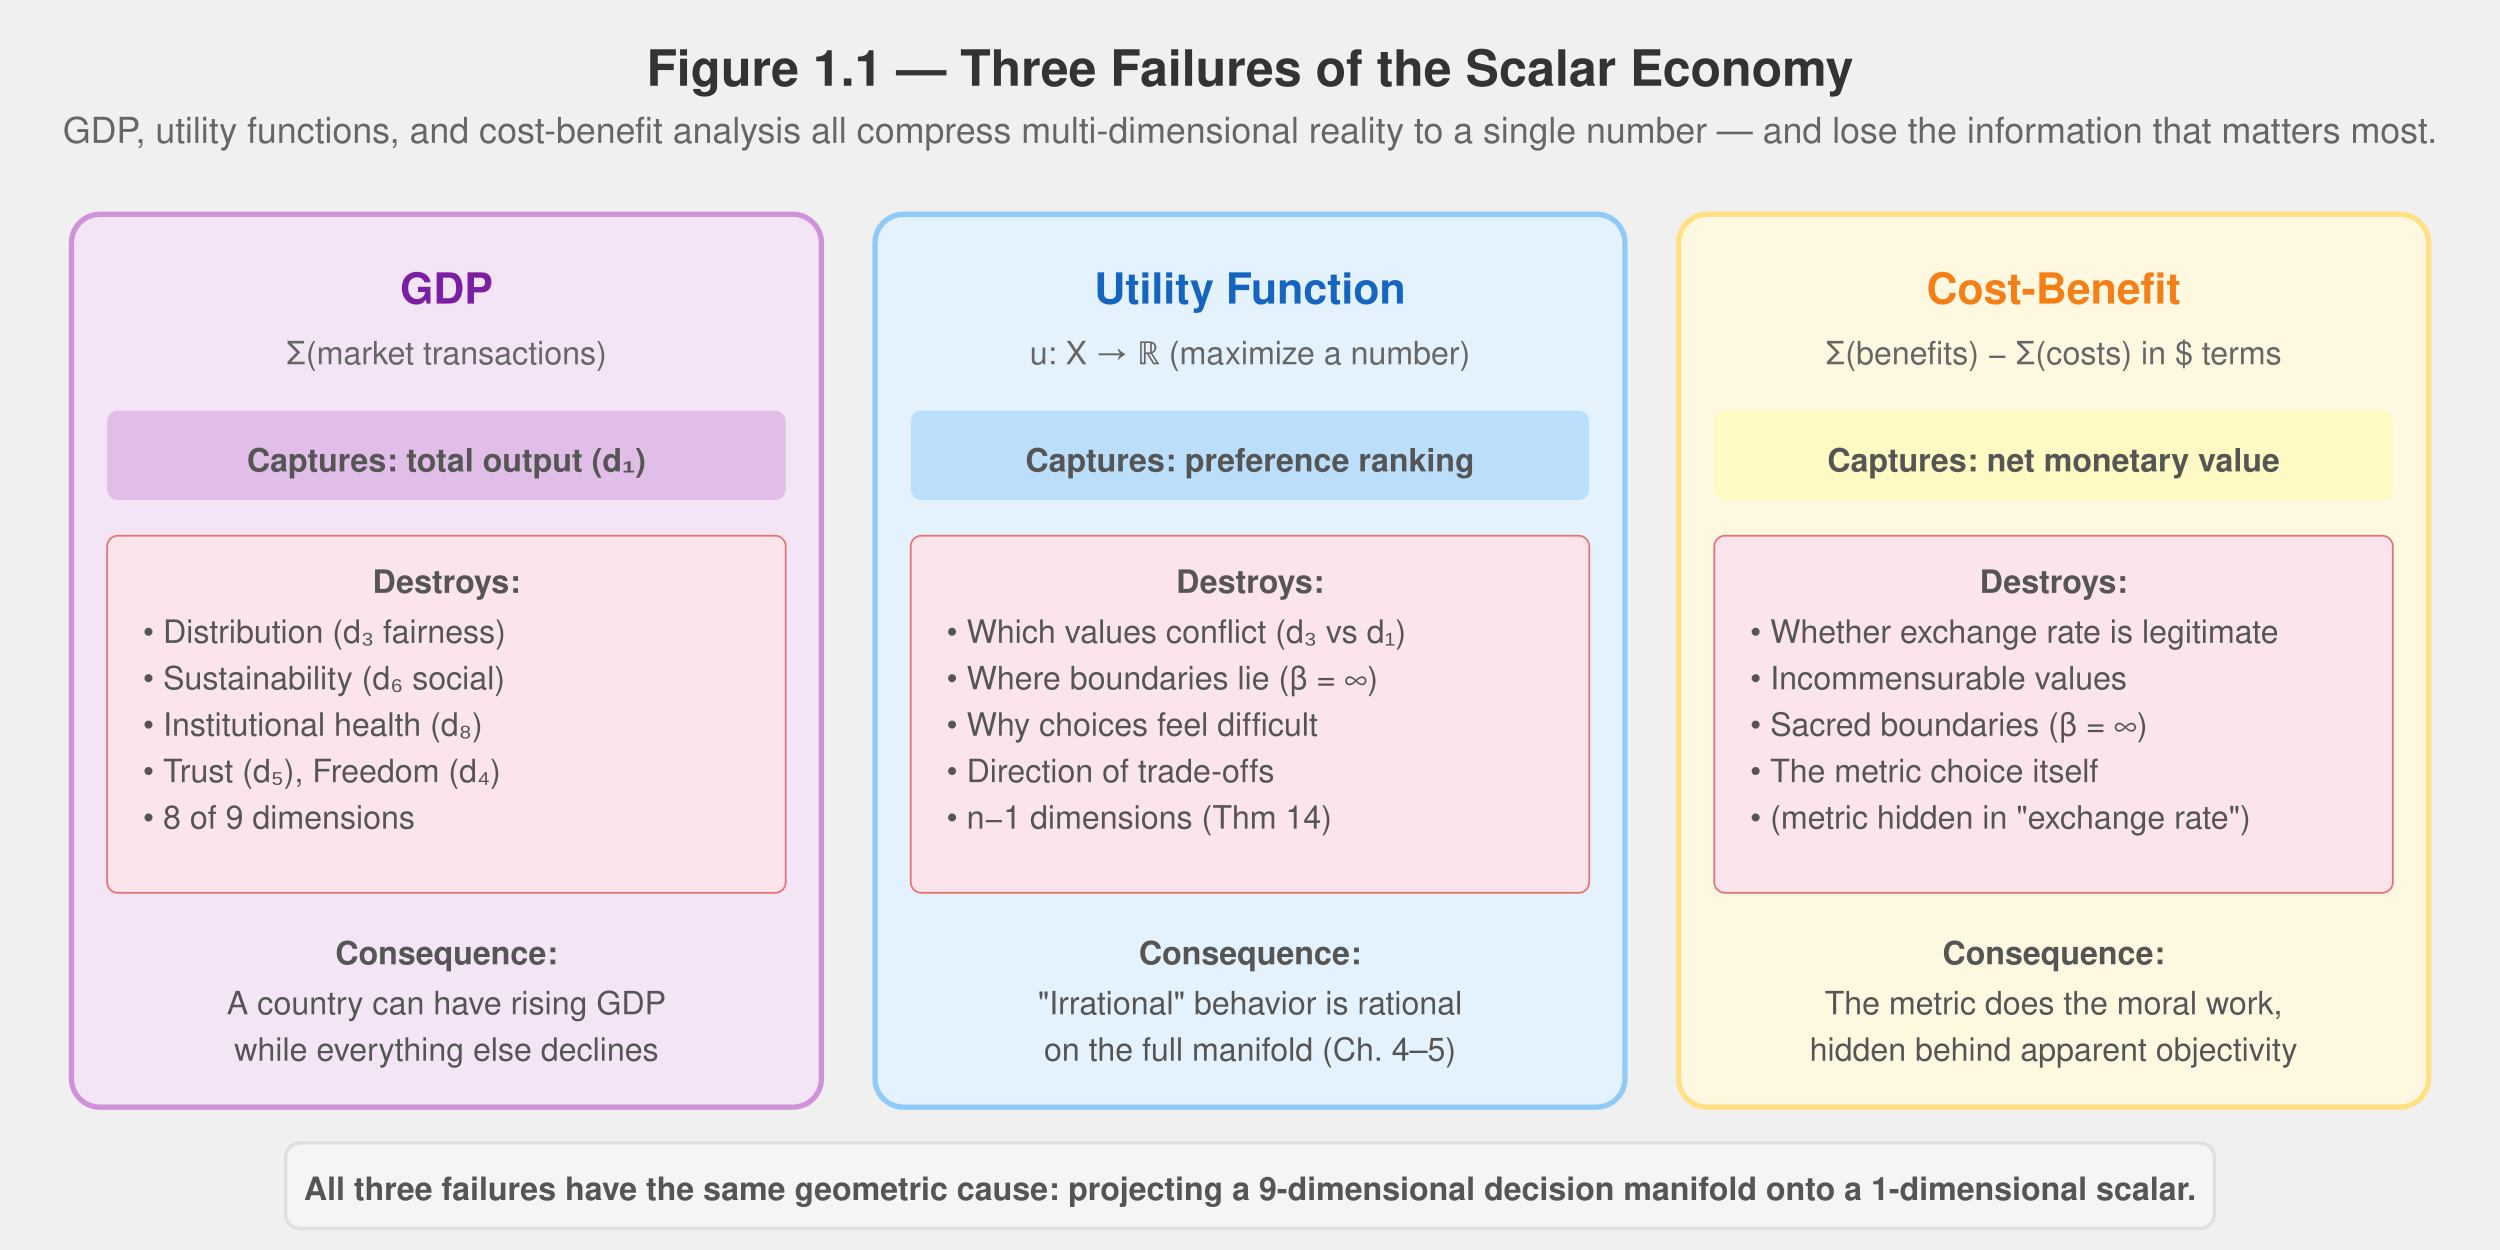
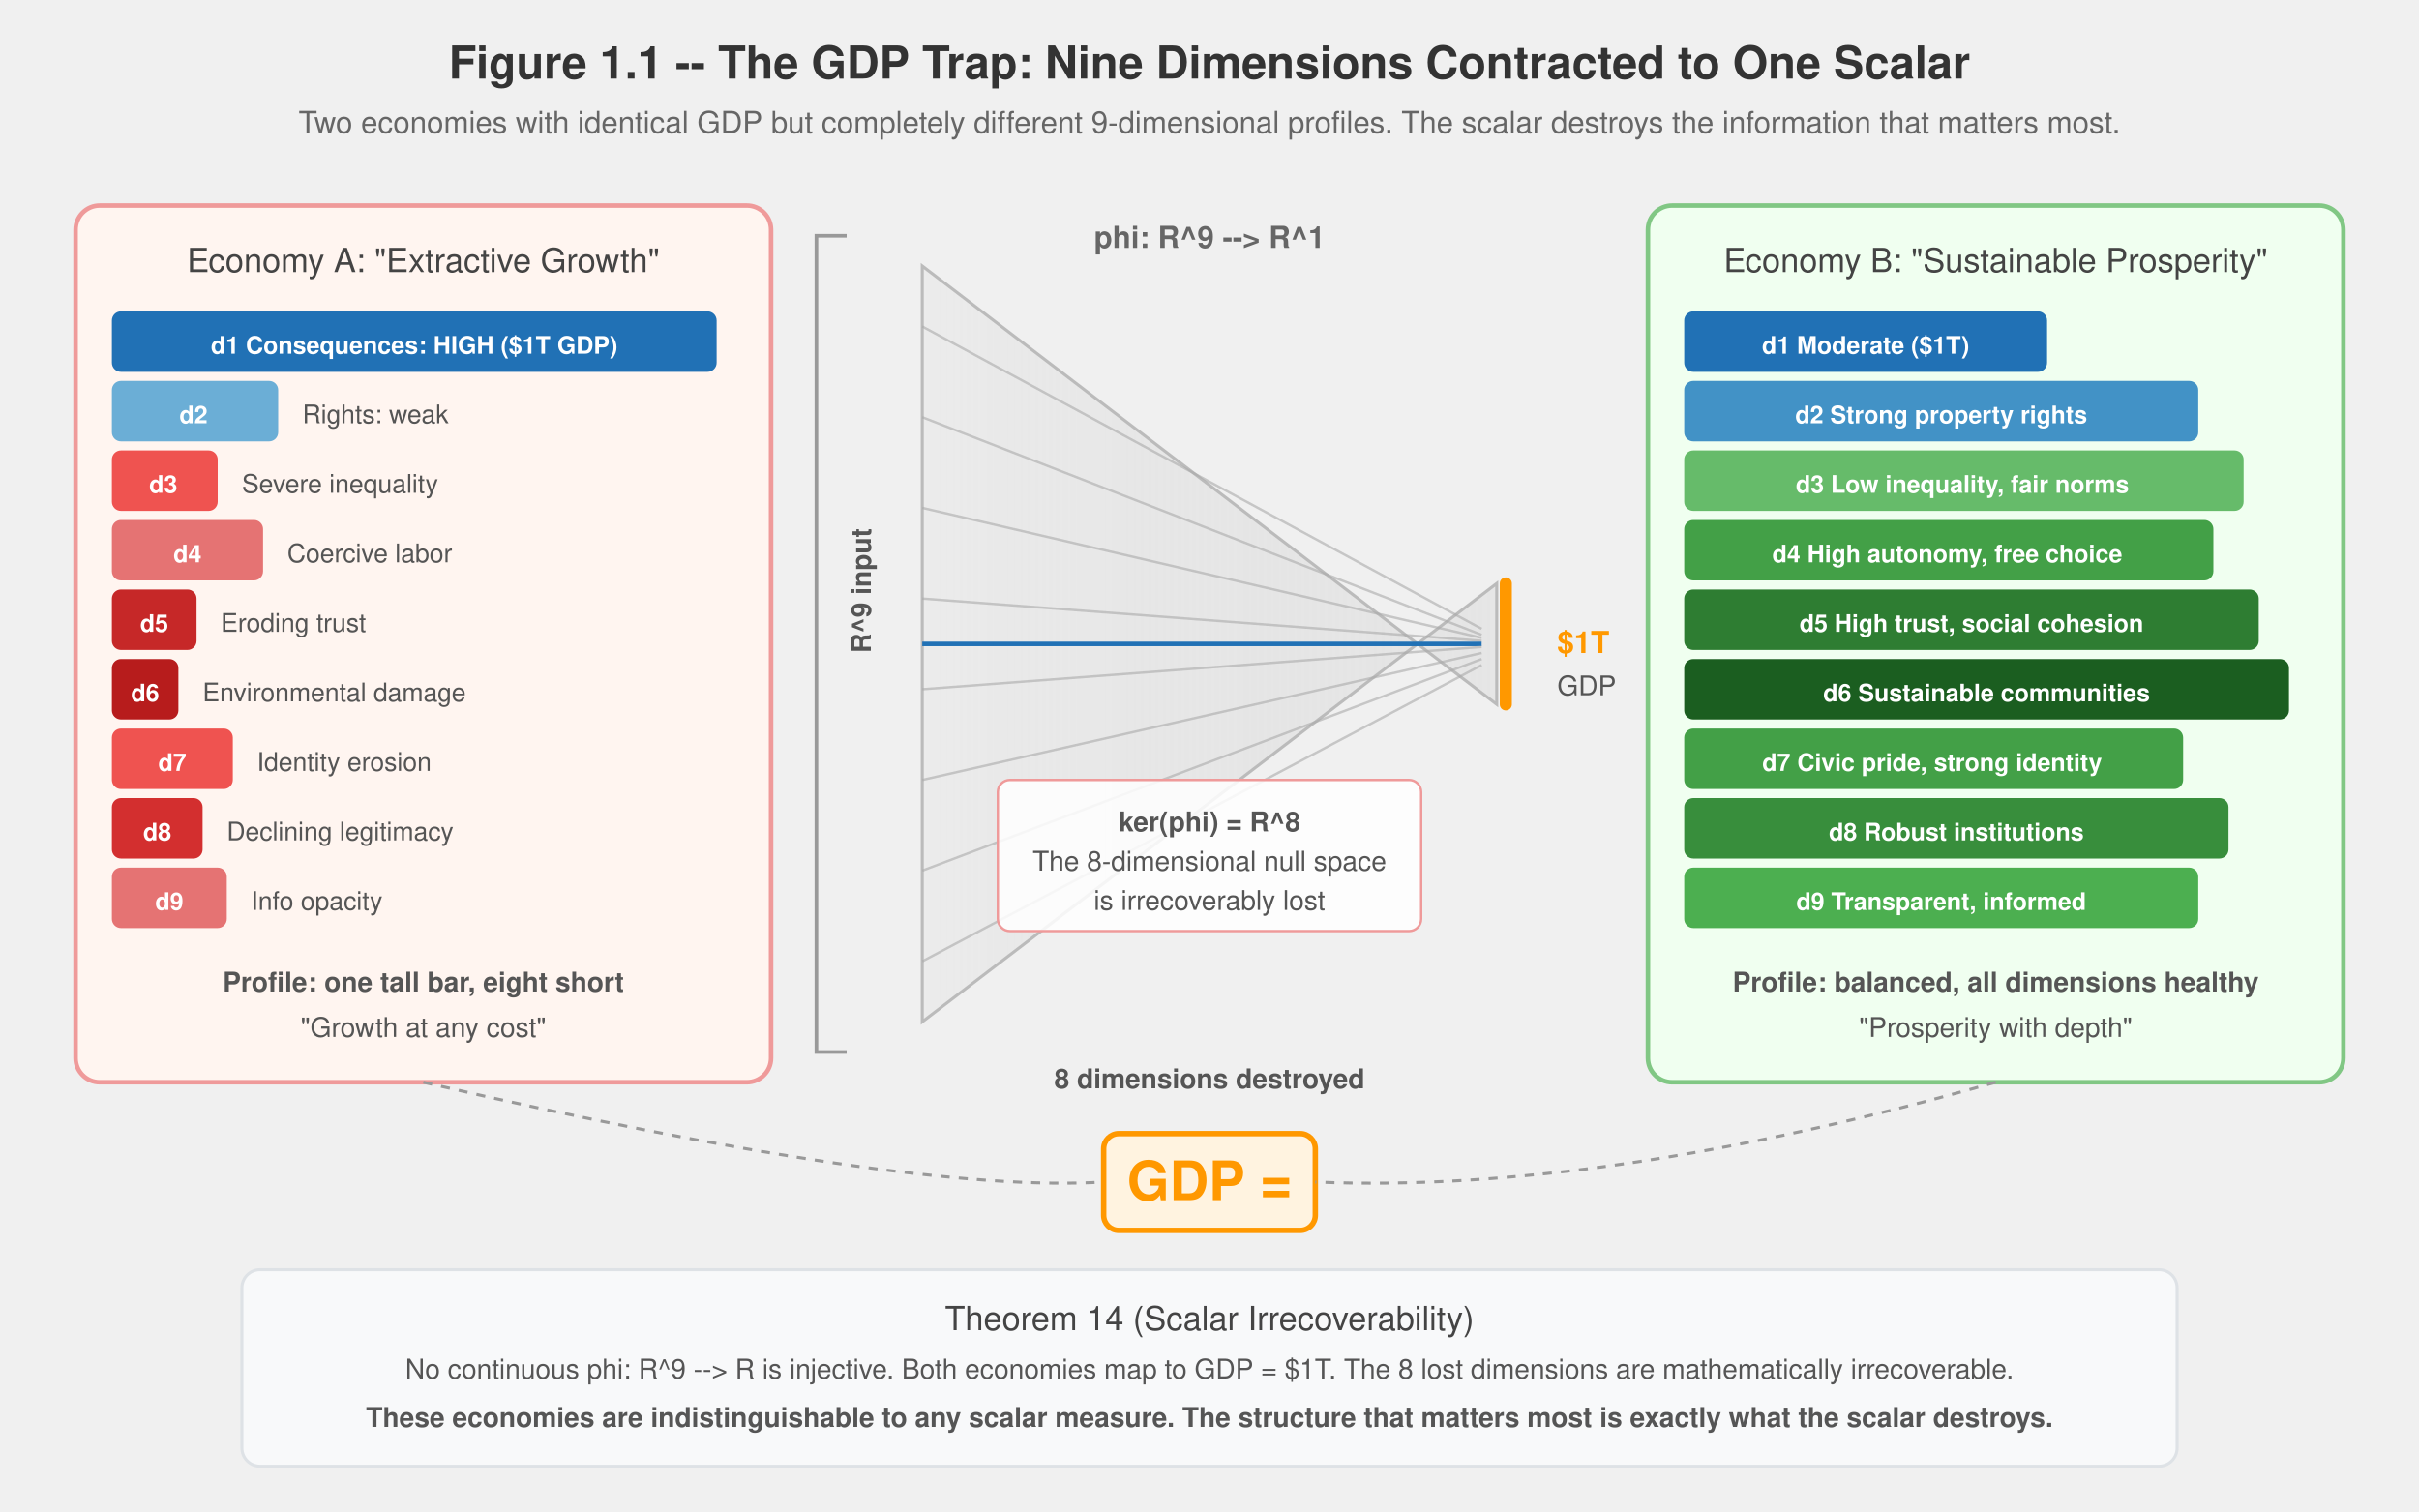
- <svg xmlns="http://www.w3.org/2000/svg" viewBox="0 0 700 350" font-family="'Helvetica Neue', Helvetica, Arial, sans-serif">
+ <svg xmlns="http://www.w3.org/2000/svg" viewBox="0 0 800 500" font-family="'Helvetica Neue', Helvetica, Arial, sans-serif">
  <defs>
    <style>
-       .title { font-size: 14px; font-weight: 600; fill: #333; }
+       .title { font-size: 15px; font-weight: 600; fill: #333; }
      .subtitle { font-size: 10px; fill: #666; }
      .label { font-size: 11px; fill: #444; font-weight: 500; }
      .small { font-size: 9px; fill: #555; }
-       .failure-name { font-size: 12px; font-weight: 700; }
-       .failure-what { font-size: 9px; fill: #666; }
+       .dim-bar { font-size: 8px; fill: #fff; font-weight: 600; }
+       .dim-label { font-size: 8.5px; fill: #555; }
+       .value { font-size: 13px; font-weight: 700; }
+       .funnel-text { font-size: 10px; font-weight: 600; }
    </style>
+     <linearGradient id="funnel-grad" x1="0%" y1="0%" x2="100%" y2="0%">
+       <stop offset="0%" style="stop-color:#e8e8e8;stop-opacity:0.6" />
+       <stop offset="100%" style="stop-color:#ccc;stop-opacity:0.3" />
+     </linearGradient>
+     <marker id="arr-down" markerWidth="8" markerHeight="8" refX="4" refY="8" orient="auto">
+       <polygon points="0 0, 8 0, 4 8" fill="#999" />
+     </marker>
  </defs>
-   <text x="350" y="24" text-anchor="middle" class="title">Figure 1.1 — Three Failures of the Scalar Economy</text>
-   <text x="350" y="40" text-anchor="middle" class="subtitle">GDP, utility functions, and cost-benefit analysis all compress multi-dimensional reality to a single number — and lose the information that matters most.</text>
-   <g transform="translate(20, 60)">
-     <rect x="0" y="0" width="210" height="250" fill="#f3e5f5" stroke="#ce93d8" stroke-width="1.5" rx="8" />
-     <text x="105" y="25" text-anchor="middle" class="failure-name" fill="#7b1fa2">GDP</text>
-     <text x="105" y="42" text-anchor="middle" class="failure-what">Σ(market transactions)</text>
-     <rect x="10" y="55" width="190" height="25" fill="#e1bee7" rx="3" />
-     <text x="105" y="72" text-anchor="middle" class="small" fill="#4a148c" font-weight="600">Captures: total output (d₁)</text>
-     <rect x="10" y="90" width="190" height="100" fill="#fce4ec" stroke="#e57373" stroke-width="0.5" rx="3" />
-     <text x="105" y="106" text-anchor="middle" class="small" fill="#c62828" font-weight="600">Destroys:</text>
-     <text x="20" y="120" class="small" fill="#c62828">• Distribution (d₃ fairness)</text>
-     <text x="20" y="133" class="small" fill="#c62828">• Sustainability (d₆ social)</text>
-     <text x="20" y="146" class="small" fill="#c62828">• Institutional health (d₈)</text>
-     <text x="20" y="159" class="small" fill="#c62828">• Trust (d₅), Freedom (d₄)</text>
-     <text x="20" y="172" class="small" fill="#c62828">• 8 of 9 dimensions</text>
-     <text x="105" y="210" text-anchor="middle" class="small" font-weight="600" fill="#7b1fa2">Consequence:</text>
-     <text x="105" y="224" text-anchor="middle" class="small">A country can have rising GDP</text>
-     <text x="105" y="237" text-anchor="middle" class="small">while everything else declines</text>
+   <text x="400" y="26" text-anchor="middle" class="title">Figure 1.1 -- The GDP Trap: Nine Dimensions Contracted to One Scalar</text>
+   <text x="400" y="44" text-anchor="middle" class="subtitle">Two economies with identical GDP but completely different 9-dimensional profiles. The scalar destroys the information that matters most.</text>
+   <g transform="translate(25, 68)">
+     <rect x="0" y="0" width="230" height="290" fill="#fff5f0" stroke="#ef9a9a" stroke-width="1.5" rx="8" />
+     <text x="115" y="22" text-anchor="middle" class="label" fill="#c62828">Economy A: "Extractive Growth"</text>
+     <rect x="12" y="35" width="200" height="20" fill="#2171b5" rx="3" />
+     <text x="112" y="49" text-anchor="middle" class="dim-bar">d1 Consequences: HIGH ($1T GDP)</text>
+     <rect x="12" y="58" width="55" height="20" fill="#6baed6" rx="3" />
+     <text x="39" y="72" text-anchor="middle" class="dim-bar">d2</text>
+     <text x="75" y="72" class="dim-label" fill="#c62828">Rights: weak</text>
+     <rect x="12" y="81" width="35" height="20" fill="#ef5350" rx="3" />
+     <text x="29" y="95" text-anchor="middle" class="dim-bar">d3</text>
+     <text x="55" y="95" class="dim-label" fill="#c62828">Severe inequality</text>
+     <rect x="12" y="104" width="50" height="20" fill="#e57373" rx="3" />
+     <text x="37" y="118" text-anchor="middle" class="dim-bar">d4</text>
+     <text x="70" y="118" class="dim-label" fill="#c62828">Coercive labor</text>
+     <rect x="12" y="127" width="28" height="20" fill="#c62828" rx="3" />
+     <text x="26" y="141" text-anchor="middle" class="dim-bar">d5</text>
+     <text x="48" y="141" class="dim-label" fill="#c62828">Eroding trust</text>
+     <rect x="12" y="150" width="22" height="20" fill="#b71c1c" rx="3" />
+     <text x="23" y="164" text-anchor="middle" class="dim-bar">d6</text>
+     <text x="42" y="164" class="dim-label" fill="#c62828">Environmental damage</text>
+     <rect x="12" y="173" width="40" height="20" fill="#ef5350" rx="3" />
+     <text x="32" y="187" text-anchor="middle" class="dim-bar">d7</text>
+     <text x="60" y="187" class="dim-label" fill="#c62828">Identity erosion</text>
+     <rect x="12" y="196" width="30" height="20" fill="#d32f2f" rx="3" />
+     <text x="27" y="210" text-anchor="middle" class="dim-bar">d8</text>
+     <text x="50" y="210" class="dim-label" fill="#c62828">Declining legitimacy</text>
+     <rect x="12" y="219" width="38" height="20" fill="#e57373" rx="3" />
+     <text x="31" y="233" text-anchor="middle" class="dim-bar">d9</text>
+     <text x="58" y="233" class="dim-label" fill="#c62828">Info opacity</text>
+     <text x="115" y="260" text-anchor="middle" class="small" fill="#c62828" font-weight="600">Profile: one tall bar, eight short</text>
+     <text x="115" y="275" text-anchor="middle" class="small" fill="#c62828">"Growth at any cost"</text>
  </g>
-   <g transform="translate(245, 60)">
-     <rect x="0" y="0" width="210" height="250" fill="#e3f2fd" stroke="#90caf9" stroke-width="1.5" rx="8" />
-     <text x="105" y="25" text-anchor="middle" class="failure-name" fill="#1565c0">Utility Function</text>
-     <text x="105" y="42" text-anchor="middle" class="failure-what">u: X → ℝ (maximize a number)</text>
-     <rect x="10" y="55" width="190" height="25" fill="#bbdefb" rx="3" />
-     <text x="105" y="72" text-anchor="middle" class="small" fill="#0d47a1" font-weight="600">Captures: preference ranking</text>
-     <rect x="10" y="90" width="190" height="100" fill="#fce4ec" stroke="#e57373" stroke-width="0.5" rx="3" />
-     <text x="105" y="106" text-anchor="middle" class="small" fill="#c62828" font-weight="600">Destroys:</text>
-     <text x="20" y="120" class="small" fill="#c62828">• Which values conflict (d₃ vs d₁)</text>
-     <text x="20" y="133" class="small" fill="#c62828">• Where boundaries lie (β = ∞)</text>
-     <text x="20" y="146" class="small" fill="#c62828">• Why choices feel difficult</text>
-     <text x="20" y="159" class="small" fill="#c62828">• Direction of trade-offs</text>
-     <text x="20" y="172" class="small" fill="#c62828">• n−1 dimensions (Thm 14)</text>
-     <text x="105" y="210" text-anchor="middle" class="small" font-weight="600" fill="#1565c0">Consequence:</text>
-     <text x="105" y="224" text-anchor="middle" class="small">"Irrational" behavior is rational</text>
-     <text x="105" y="237" text-anchor="middle" class="small">on the full manifold (Ch. 4–5)</text>
+   <g transform="translate(270, 68)">
+     <polygon points="0,0 260,0 260,290 0,290" fill="none" />
+     <path d="M 10,10 L 0,10 L 0,280 L 10,280" fill="none" stroke="#999" stroke-width="1.2" />
+     <text x="18" y="148" class="small" fill="#999" font-weight="600" transform="rotate(-90,18,148)">R^9 input</text>
+     <polygon points="35,20 35,270 225,125 225,165" fill="url(#funnel-grad)" stroke="#bbb" stroke-width="1" />
+     <line x1="35" y1="40" x2="220" y2="140" stroke="#aaa" stroke-width="0.8" opacity="0.6" />
+     <line x1="35" y1="70" x2="220" y2="142" stroke="#aaa" stroke-width="0.8" opacity="0.6" />
+     <line x1="35" y1="100" x2="220" y2="143" stroke="#aaa" stroke-width="0.8" opacity="0.6" />
+     <line x1="35" y1="130" x2="220" y2="144" stroke="#aaa" stroke-width="0.8" opacity="0.6" />
+     <line x1="35" y1="145" x2="220" y2="145" stroke="#2171b5" stroke-width="1.5" />
+     <line x1="35" y1="160" x2="220" y2="146" stroke="#aaa" stroke-width="0.8" opacity="0.6" />
+     <line x1="35" y1="190" x2="220" y2="148" stroke="#aaa" stroke-width="0.8" opacity="0.6" />
+     <line x1="35" y1="220" x2="220" y2="150" stroke="#aaa" stroke-width="0.8" opacity="0.6" />
+     <line x1="35" y1="250" x2="220" y2="152" stroke="#aaa" stroke-width="0.8" opacity="0.6" />
+     <text x="130" y="14" text-anchor="middle" class="funnel-text" fill="#666">phi: R^9 --&gt; R^1</text>
+     <text x="130" y="292" text-anchor="middle" class="small" fill="#b71c1c" font-weight="600">8 dimensions destroyed</text>
+     <rect x="60" y="190" width="140" height="50" fill="rgba(255,255,255,0.85)" stroke="#ef9a9a" stroke-width="0.8" rx="4" />
+     <text x="130" y="207" text-anchor="middle" class="small" fill="#c62828" font-weight="600">ker(phi) = R^8</text>
+     <text x="130" y="220" text-anchor="middle" class="small" fill="#c62828">The 8-dimensional null space</text>
+     <text x="130" y="233" text-anchor="middle" class="small" fill="#c62828">is irrecoverably lost</text>
+     <line x1="228" y1="125" x2="228" y2="165" stroke="#ff9800" stroke-width="4" stroke-linecap="round" />
+     <text x="245" y="148" class="funnel-text" fill="#ff9800">$1T</text>
+     <text x="245" y="162" class="small" fill="#999">GDP</text>
  </g>
-   <g transform="translate(470, 60)">
-     <rect x="0" y="0" width="210" height="250" fill="#fff8e1" stroke="#ffe082" stroke-width="1.5" rx="8" />
-     <text x="105" y="25" text-anchor="middle" class="failure-name" fill="#f57f17">Cost-Benefit</text>
-     <text x="105" y="42" text-anchor="middle" class="failure-what">Σ(benefits) − Σ(costs) in $ terms</text>
-     <rect x="10" y="55" width="190" height="25" fill="#fff9c4" rx="3" />
-     <text x="105" y="72" text-anchor="middle" class="small" fill="#e65100" font-weight="600">Captures: net monetary value</text>
-     <rect x="10" y="90" width="190" height="100" fill="#fce4ec" stroke="#e57373" stroke-width="0.5" rx="3" />
-     <text x="105" y="106" text-anchor="middle" class="small" fill="#c62828" font-weight="600">Destroys:</text>
-     <text x="20" y="120" class="small" fill="#c62828">• Whether exchange rate is legitimate</text>
-     <text x="20" y="133" class="small" fill="#c62828">• Incommensurable values</text>
-     <text x="20" y="146" class="small" fill="#c62828">• Sacred boundaries (β = ∞)</text>
-     <text x="20" y="159" class="small" fill="#c62828">• The metric choice itself</text>
-     <text x="20" y="172" class="small" fill="#c62828">• (metric hidden in "exchange rate")</text>
-     <text x="105" y="210" text-anchor="middle" class="small" font-weight="600" fill="#f57f17">Consequence:</text>
-     <text x="105" y="224" text-anchor="middle" class="small">The metric does the moral work,</text>
-     <text x="105" y="237" text-anchor="middle" class="small">hidden behind apparent objectivity</text>
+   <g transform="translate(545, 68)">
+     <rect x="0" y="0" width="230" height="290" fill="#f0fff0" stroke="#81c784" stroke-width="1.5" rx="8" />
+     <text x="115" y="22" text-anchor="middle" class="label" fill="#2e7d32">Economy B: "Sustainable Prosperity"</text>
+     <rect x="12" y="35" width="120" height="20" fill="#2171b5" rx="3" />
+     <text x="72" y="49" text-anchor="middle" class="dim-bar">d1 Moderate ($1T)</text>
+     <rect x="12" y="58" width="170" height="20" fill="#4292c6" rx="3" />
+     <text x="97" y="72" text-anchor="middle" class="dim-bar">d2 Strong property rights</text>
+     <rect x="12" y="81" width="185" height="20" fill="#66bb6a" rx="3" />
+     <text x="104" y="95" text-anchor="middle" class="dim-bar">d3 Low inequality, fair norms</text>
+     <rect x="12" y="104" width="175" height="20" fill="#43a047" rx="3" />
+     <text x="99" y="118" text-anchor="middle" class="dim-bar">d4 High autonomy, free choice</text>
+     <rect x="12" y="127" width="190" height="20" fill="#2e7d32" rx="3" />
+     <text x="107" y="141" text-anchor="middle" class="dim-bar">d5 High trust, social cohesion</text>
+     <rect x="12" y="150" width="200" height="20" fill="#1b5e20" rx="3" />
+     <text x="112" y="164" text-anchor="middle" class="dim-bar">d6 Sustainable communities</text>
+     <rect x="12" y="173" width="165" height="20" fill="#43a047" rx="3" />
+     <text x="94" y="187" text-anchor="middle" class="dim-bar">d7 Civic pride, strong identity</text>
+     <rect x="12" y="196" width="180" height="20" fill="#388e3c" rx="3" />
+     <text x="102" y="210" text-anchor="middle" class="dim-bar">d8 Robust institutions</text>
+     <rect x="12" y="219" width="170" height="20" fill="#4caf50" rx="3" />
+     <text x="97" y="233" text-anchor="middle" class="dim-bar">d9 Transparent, informed</text>
+     <text x="115" y="260" text-anchor="middle" class="small" fill="#2e7d32" font-weight="600">Profile: balanced, all dimensions healthy</text>
+     <text x="115" y="275" text-anchor="middle" class="small" fill="#2e7d32">"Prosperity with depth"</text>
  </g>
-   <rect x="80" y="320" width="540" height="24" fill="#f5f5f5" stroke="#e0e0e0" stroke-width="1" rx="4" />
-   <text x="350" y="336" text-anchor="middle" class="small" font-weight="600">All three failures have the same geometric cause: projecting a 9-dimensional decision manifold onto a 1-dimensional scalar.</text>
+   <g transform="translate(365, 375)">
+     <rect x="0" y="0" width="70" height="32" fill="#fff3e0" stroke="#ff9800" stroke-width="1.8" rx="5" />
+     <text x="35" y="22" text-anchor="middle" font-size="18" font-weight="700" fill="#ff9800">GDP =</text>
+   </g>
+   <rect x="80" y="420" width="640" height="65" fill="#f8f9fa" stroke="#dee2e6" stroke-width="1" rx="6" />
+   <text x="400" y="440" text-anchor="middle" class="label">Theorem 14 (Scalar Irrecoverability)</text>
+   <text x="400" y="456" text-anchor="middle" class="small">No continuous phi: R^9 --&gt; R is injective. Both economies map to GDP = $1T. The 8 lost dimensions are mathematically irrecoverable.</text>
+   <text x="400" y="472" text-anchor="middle" class="small" font-weight="600" fill="#c62828">These economies are indistinguishable to any scalar measure. The structure that matters most is exactly what the scalar destroys.</text>
+   <path d="M 140,358 Q 300,395 365,391" fill="none" stroke="#999" stroke-width="1" stroke-dasharray="3,3" />
+   <path d="M 660,358 Q 530,395 435,391" fill="none" stroke="#999" stroke-width="1" stroke-dasharray="3,3" />
</svg>
